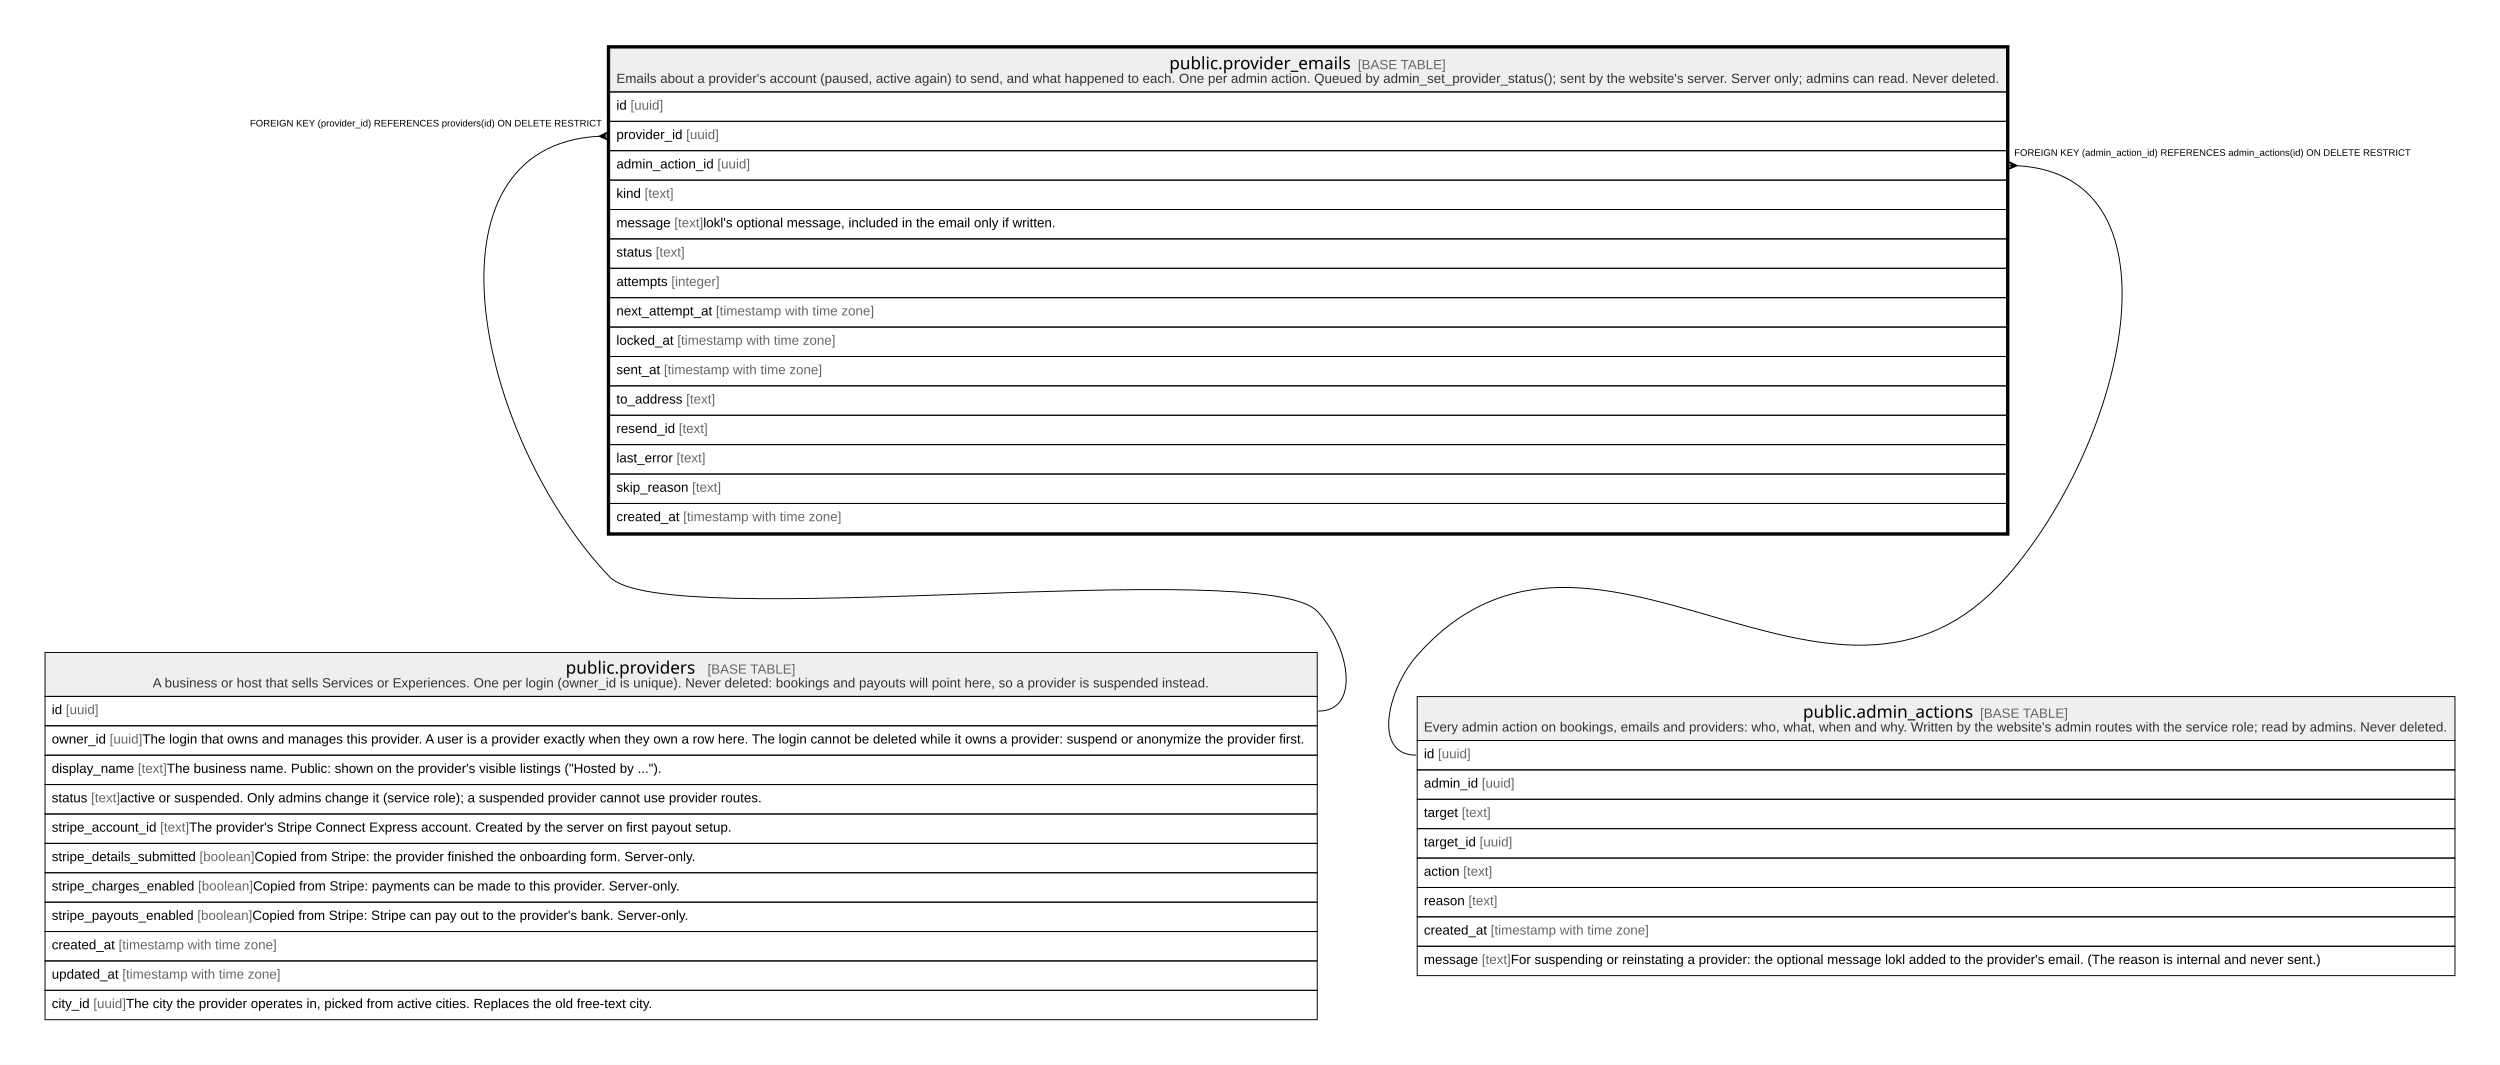
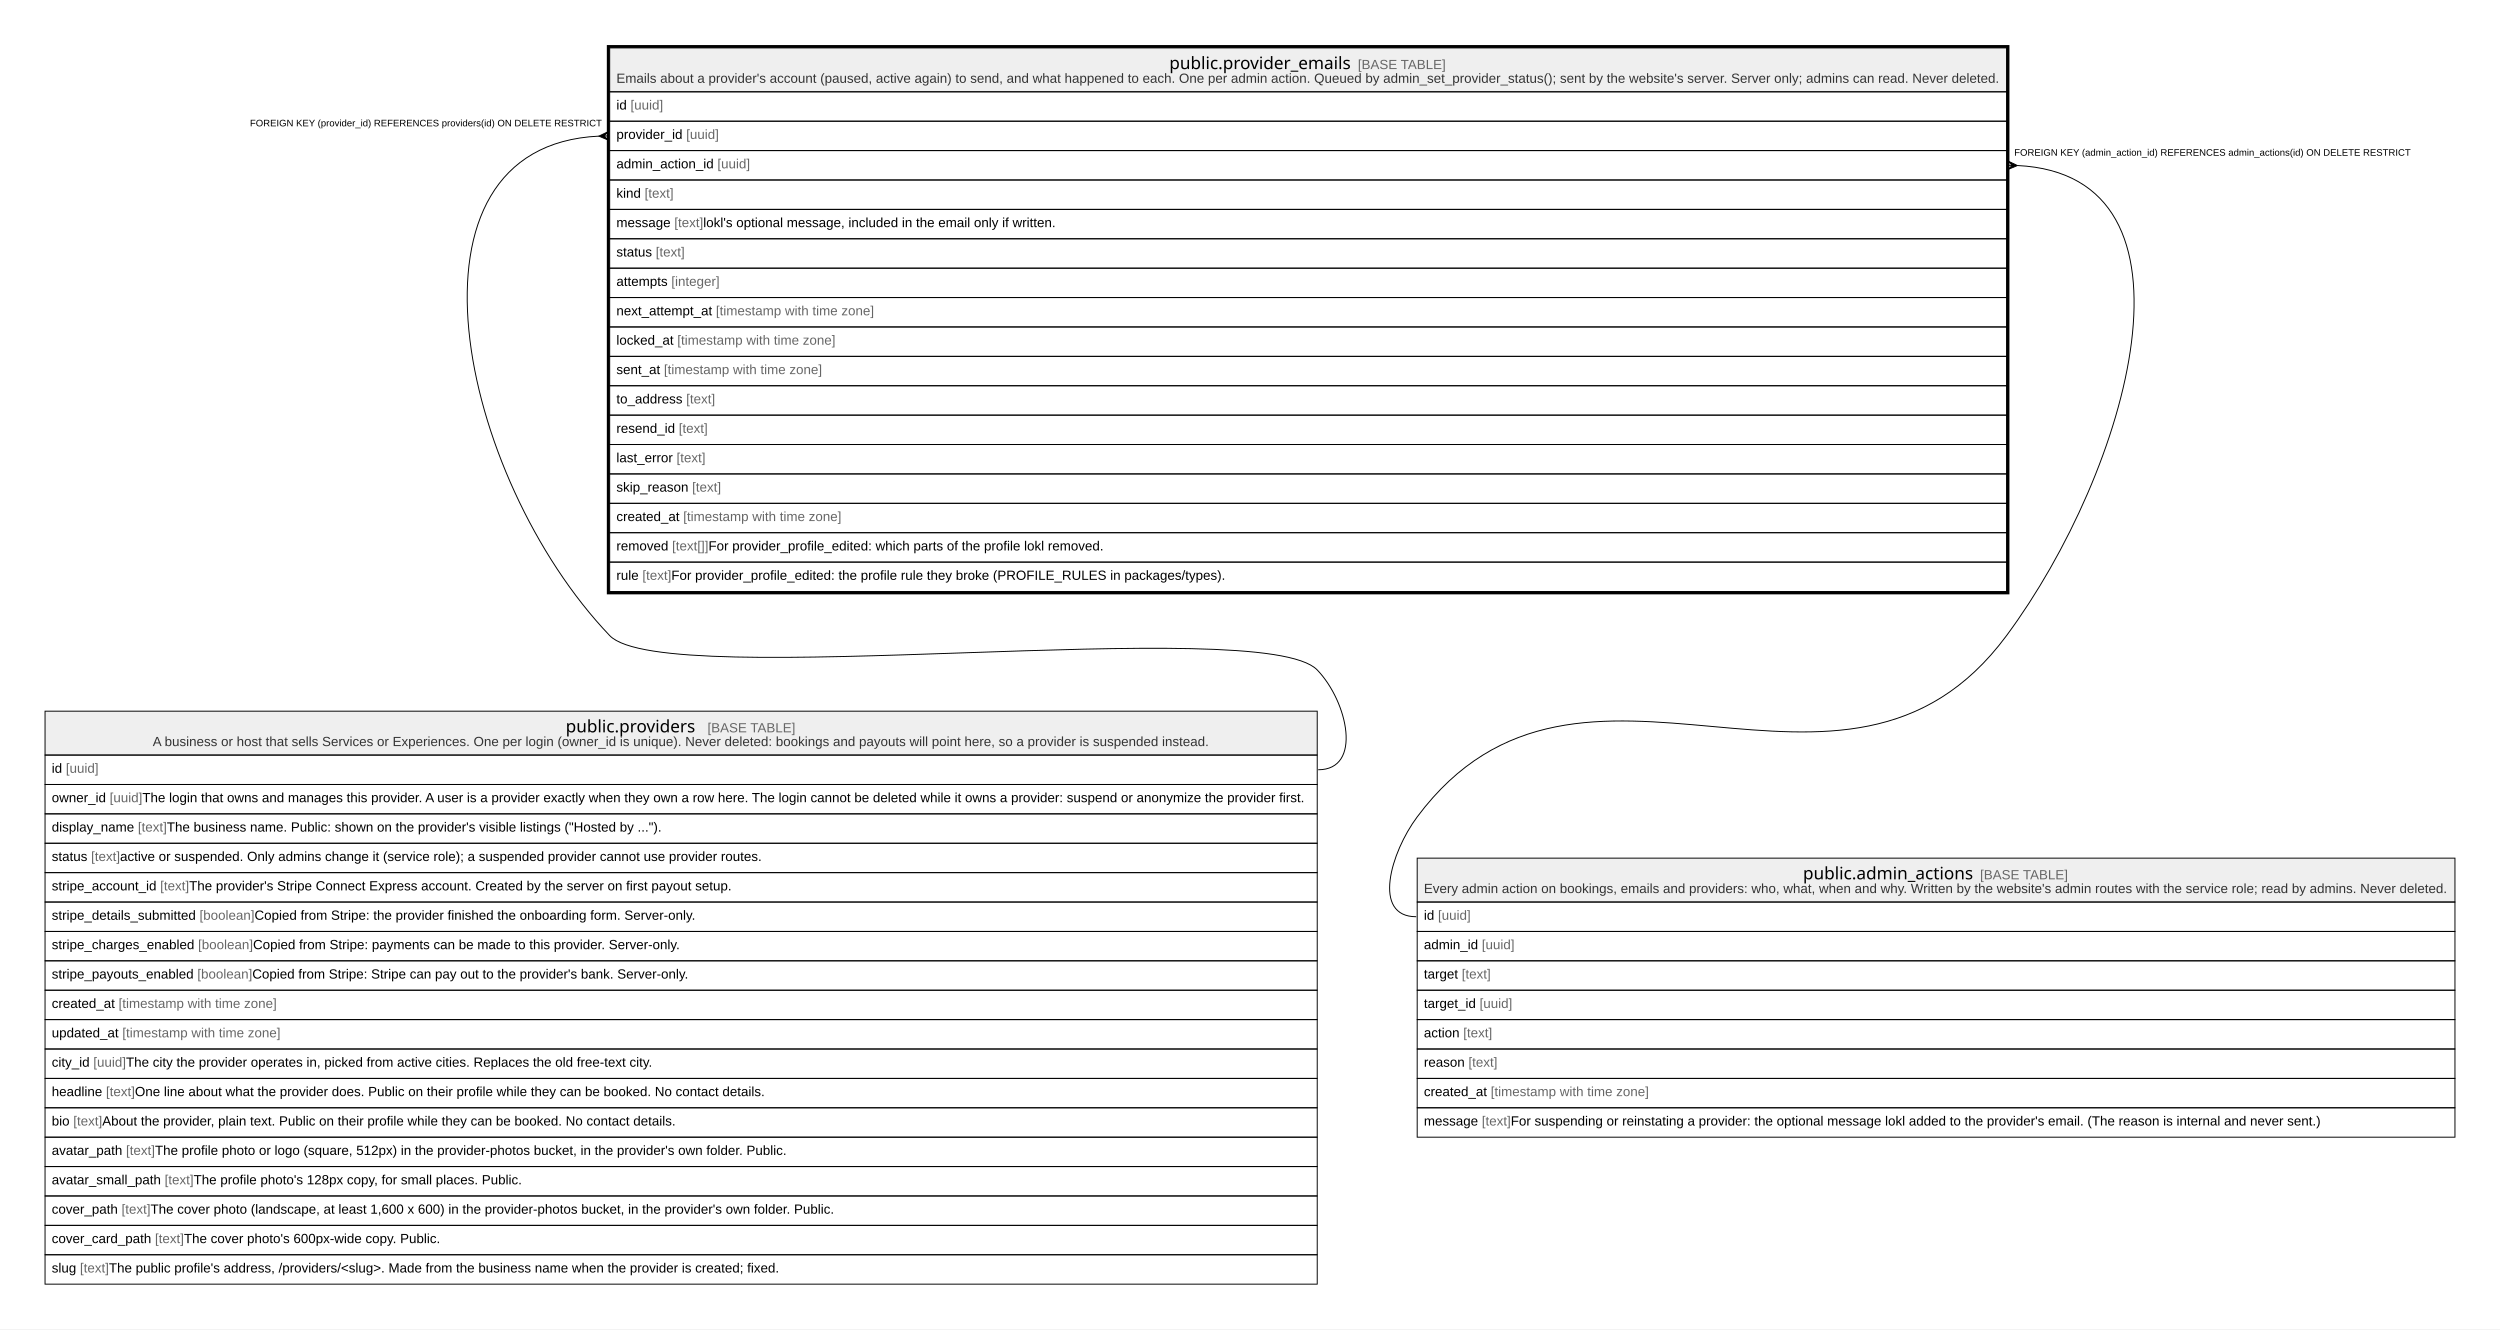
- <svg xmlns="http://www.w3.org/2000/svg" width="2620pt" height="1116pt" viewBox="0.00 0.00 2619.64 1115.60">
-   <g id="graph0" class="graph" transform="scale(1 1) rotate(0) translate(4 1111.6)">
-     <polygon fill="white" stroke="none" points="-4,4 -4,-1111.6 2615.64,-1111.6 2615.64,4 -4,4" />
+ <svg xmlns="http://www.w3.org/2000/svg" width="2620pt" height="1393pt" viewBox="0.00 0.00 2619.64 1392.80">
+   <g id="graph0" class="graph" transform="scale(1 1) rotate(0) translate(4 1388.8)">
+     <polygon fill="white" stroke="none" points="-4,4 -4,-1388.8 2615.64,-1388.8 2615.64,4 -4,4" />
    <g id="node1" class="node">
-       <polygon fill="#efefef" stroke="none" points="634.87,-1015.4 634.87,-1061.4 2098.59,-1061.4 2098.59,-1015.4 634.87,-1015.4" />
-       <polygon fill="none" stroke="black" points="634.87,-1015.4 634.87,-1061.4 2098.59,-1061.4 2098.59,-1015.4 634.87,-1015.4" />
-       <text text-anchor="start" x="1221.26" y="-1039.2" font-family="Arial Bold" font-size="18.00">public.provider_emails</text>
-       <text text-anchor="start" x="1387.71" y="-1039.2" font-family="Arial" font-size="14.00">    </text>
-       <text text-anchor="start" x="1418.83" y="-1039.2" font-family="Arial" font-size="14.00" fill="#666666">[BASE TABLE]</text>
-       <text text-anchor="start" x="641.87" y="-1024.8" font-family="Arial" font-size="14.00" fill="#333333">Emails about a provider's account (paused, active again) to send, and what happened to each. One per admin action. Queued by admin_set_provider_status(); sent by the website's server. Server only; admins can read. Never deleted.</text>
+       <polygon fill="#efefef" stroke="none" points="634.87,-1292.6 634.87,-1338.6 2098.59,-1338.6 2098.59,-1292.6 634.87,-1292.6" />
+       <polygon fill="none" stroke="black" points="634.87,-1292.6 634.87,-1338.6 2098.59,-1338.6 2098.59,-1292.6 634.87,-1292.6" />
+       <text text-anchor="start" x="1221.26" y="-1316.4" font-family="Arial Bold" font-size="18.00">public.provider_emails</text>
+       <text text-anchor="start" x="1387.71" y="-1316.4" font-family="Arial" font-size="14.00">    </text>
+       <text text-anchor="start" x="1418.83" y="-1316.4" font-family="Arial" font-size="14.00" fill="#666666">[BASE TABLE]</text>
+       <text text-anchor="start" x="641.87" y="-1302" font-family="Arial" font-size="14.00" fill="#333333">Emails about a provider's account (paused, active again) to send, and what happened to each. One per admin action. Queued by admin_set_provider_status(); sent by the website's server. Server only; admins can read. Never deleted.</text>
+       <polygon fill="none" stroke="black" points="634.87,-1261.8 634.87,-1292.6 2098.59,-1292.6 2098.59,-1261.8 634.87,-1261.8" />
+       <text text-anchor="start" x="641.87" y="-1274" font-family="Arial" font-size="14.00">id </text>
+       <text text-anchor="start" x="656.65" y="-1274" font-family="Arial" font-size="14.00" fill="#666666">[uuid]</text>
+       <polygon fill="none" stroke="black" points="634.87,-1231 634.87,-1261.8 2098.59,-1261.8 2098.59,-1231 634.87,-1231" />
+       <text text-anchor="start" x="641.87" y="-1243.2" font-family="Arial" font-size="14.00">provider_id </text>
+       <text text-anchor="start" x="715.02" y="-1243.2" font-family="Arial" font-size="14.00" fill="#666666">[uuid]</text>
+       <polygon fill="none" stroke="black" points="634.87,-1200.2 634.87,-1231 2098.59,-1231 2098.59,-1200.2 634.87,-1200.2" />
+       <text text-anchor="start" x="641.87" y="-1212.4" font-family="Arial" font-size="14.00">admin_action_id </text>
+       <text text-anchor="start" x="747.71" y="-1212.4" font-family="Arial" font-size="14.00" fill="#666666">[uuid]</text>
+       <polygon fill="none" stroke="black" points="634.87,-1169.4 634.87,-1200.2 2098.59,-1200.2 2098.59,-1169.4 634.87,-1169.4" />
+       <text text-anchor="start" x="641.87" y="-1181.6" font-family="Arial" font-size="14.00">kind </text>
+       <text text-anchor="start" x="671.44" y="-1181.6" font-family="Arial" font-size="14.00" fill="#666666">[text]</text>
+       <polygon fill="none" stroke="black" points="634.87,-1138.6 634.87,-1169.4 2098.59,-1169.4 2098.59,-1138.6 634.87,-1138.6" />
+       <text text-anchor="start" x="641.87" y="-1150.8" font-family="Arial" font-size="14.00">message </text>
+       <text text-anchor="start" x="702.56" y="-1150.8" font-family="Arial" font-size="14.00" fill="#666666">[text]</text>
+       <text text-anchor="start" x="732.91" y="-1150.8" font-family="Arial" font-size="14.00"> lokl's optional message, included in the email only if written.</text>
+       <polygon fill="none" stroke="black" points="634.87,-1107.8 634.87,-1138.6 2098.59,-1138.6 2098.59,-1107.8 634.87,-1107.8" />
+       <text text-anchor="start" x="641.87" y="-1120" font-family="Arial" font-size="14.00">status </text>
+       <text text-anchor="start" x="683.11" y="-1120" font-family="Arial" font-size="14.00" fill="#666666">[text]</text>
+       <polygon fill="none" stroke="black" points="634.87,-1077 634.87,-1107.8 2098.59,-1107.8 2098.59,-1077 634.87,-1077" />
+       <text text-anchor="start" x="641.87" y="-1089.2" font-family="Arial" font-size="14.00">attempts </text>
+       <text text-anchor="start" x="699.44" y="-1089.2" font-family="Arial" font-size="14.00" fill="#666666">[integer]</text>
+       <polygon fill="none" stroke="black" points="634.87,-1046.2 634.87,-1077 2098.59,-1077 2098.59,-1046.2 634.87,-1046.2" />
+       <text text-anchor="start" x="641.87" y="-1058.4" font-family="Arial" font-size="14.00">next_attempt_at </text>
+       <text text-anchor="start" x="746.15" y="-1058.4" font-family="Arial" font-size="14.00" fill="#666666">[timestamp with time zone]</text>
+       <polygon fill="none" stroke="black" points="634.87,-1015.4 634.87,-1046.2 2098.59,-1046.2 2098.59,-1015.4 634.87,-1015.4" />
+       <text text-anchor="start" x="641.87" y="-1027.6" font-family="Arial" font-size="14.00">locked_at </text>
+       <text text-anchor="start" x="705.69" y="-1027.6" font-family="Arial" font-size="14.00" fill="#666666">[timestamp with time zone]</text>
      <polygon fill="none" stroke="black" points="634.87,-984.6 634.87,-1015.4 2098.59,-1015.4 2098.59,-984.6 634.87,-984.6" />
-       <text text-anchor="start" x="641.87" y="-996.8" font-family="Arial" font-size="14.00">id </text>
-       <text text-anchor="start" x="656.65" y="-996.8" font-family="Arial" font-size="14.00" fill="#666666">[uuid]</text>
+       <text text-anchor="start" x="641.87" y="-996.8" font-family="Arial" font-size="14.00">sent_at </text>
+       <text text-anchor="start" x="691.68" y="-996.8" font-family="Arial" font-size="14.00" fill="#666666">[timestamp with time zone]</text>
      <polygon fill="none" stroke="black" points="634.87,-953.8 634.87,-984.6 2098.59,-984.6 2098.59,-953.8 634.87,-953.8" />
-       <text text-anchor="start" x="641.87" y="-966" font-family="Arial" font-size="14.00">provider_id </text>
-       <text text-anchor="start" x="715.02" y="-966" font-family="Arial" font-size="14.00" fill="#666666">[uuid]</text>
+       <text text-anchor="start" x="641.87" y="-966" font-family="Arial" font-size="14.00">to_address </text>
+       <text text-anchor="start" x="715.02" y="-966" font-family="Arial" font-size="14.00" fill="#666666">[text]</text>
      <polygon fill="none" stroke="black" points="634.87,-923 634.87,-953.8 2098.59,-953.8 2098.59,-923 634.87,-923" />
-       <text text-anchor="start" x="641.87" y="-935.2" font-family="Arial" font-size="14.00">admin_action_id </text>
-       <text text-anchor="start" x="747.71" y="-935.2" font-family="Arial" font-size="14.00" fill="#666666">[uuid]</text>
+       <text text-anchor="start" x="641.87" y="-935.2" font-family="Arial" font-size="14.00">resend_id </text>
+       <text text-anchor="start" x="707.24" y="-935.2" font-family="Arial" font-size="14.00" fill="#666666">[text]</text>
      <polygon fill="none" stroke="black" points="634.87,-892.2 634.87,-923 2098.59,-923 2098.59,-892.2 634.87,-892.2" />
-       <text text-anchor="start" x="641.87" y="-904.4" font-family="Arial" font-size="14.00">kind </text>
-       <text text-anchor="start" x="671.44" y="-904.4" font-family="Arial" font-size="14.00" fill="#666666">[text]</text>
+       <text text-anchor="start" x="641.87" y="-904.4" font-family="Arial" font-size="14.00">last_error </text>
+       <text text-anchor="start" x="704.89" y="-904.4" font-family="Arial" font-size="14.00" fill="#666666">[text]</text>
      <polygon fill="none" stroke="black" points="634.87,-861.4 634.87,-892.2 2098.59,-892.2 2098.59,-861.4 634.87,-861.4" />
-       <text text-anchor="start" x="641.87" y="-873.6" font-family="Arial" font-size="14.00">message </text>
-       <text text-anchor="start" x="702.56" y="-873.6" font-family="Arial" font-size="14.00" fill="#666666">[text]</text>
-       <text text-anchor="start" x="732.91" y="-873.6" font-family="Arial" font-size="14.00"> lokl's optional message, included in the email only if written.</text>
+       <text text-anchor="start" x="641.87" y="-873.6" font-family="Arial" font-size="14.00">skip_reason </text>
+       <text text-anchor="start" x="721.24" y="-873.6" font-family="Arial" font-size="14.00" fill="#666666">[text]</text>
      <polygon fill="none" stroke="black" points="634.87,-830.6 634.87,-861.4 2098.59,-861.4 2098.59,-830.6 634.87,-830.6" />
-       <text text-anchor="start" x="641.87" y="-842.8" font-family="Arial" font-size="14.00">status </text>
-       <text text-anchor="start" x="683.11" y="-842.8" font-family="Arial" font-size="14.00" fill="#666666">[text]</text>
+       <text text-anchor="start" x="641.87" y="-842.8" font-family="Arial" font-size="14.00">created_at </text>
+       <text text-anchor="start" x="711.91" y="-842.8" font-family="Arial" font-size="14.00" fill="#666666">[timestamp with time zone]</text>
      <polygon fill="none" stroke="black" points="634.87,-799.8 634.87,-830.6 2098.59,-830.6 2098.59,-799.8 634.87,-799.8" />
-       <text text-anchor="start" x="641.87" y="-812" font-family="Arial" font-size="14.00">attempts </text>
-       <text text-anchor="start" x="699.44" y="-812" font-family="Arial" font-size="14.00" fill="#666666">[integer]</text>
+       <text text-anchor="start" x="641.87" y="-812" font-family="Arial" font-size="14.00">removed </text>
+       <text text-anchor="start" x="700.22" y="-812" font-family="Arial" font-size="14.00" fill="#666666">[text[]]</text>
+       <text text-anchor="start" x="738.35" y="-812" font-family="Arial" font-size="14.00"> For provider_profile_edited: which parts of the profile lokl removed.</text>
      <polygon fill="none" stroke="black" points="634.87,-769 634.87,-799.8 2098.59,-799.8 2098.59,-769 634.87,-769" />
-       <text text-anchor="start" x="641.87" y="-781.2" font-family="Arial" font-size="14.00">next_attempt_at </text>
-       <text text-anchor="start" x="746.15" y="-781.2" font-family="Arial" font-size="14.00" fill="#666666">[timestamp with time zone]</text>
-       <polygon fill="none" stroke="black" points="634.87,-738.2 634.87,-769 2098.59,-769 2098.59,-738.2 634.87,-738.2" />
-       <text text-anchor="start" x="641.87" y="-750.4" font-family="Arial" font-size="14.00">locked_at </text>
-       <text text-anchor="start" x="705.69" y="-750.4" font-family="Arial" font-size="14.00" fill="#666666">[timestamp with time zone]</text>
-       <polygon fill="none" stroke="black" points="634.87,-707.4 634.87,-738.2 2098.59,-738.2 2098.59,-707.4 634.87,-707.4" />
-       <text text-anchor="start" x="641.87" y="-719.6" font-family="Arial" font-size="14.00">sent_at </text>
-       <text text-anchor="start" x="691.68" y="-719.6" font-family="Arial" font-size="14.00" fill="#666666">[timestamp with time zone]</text>
-       <polygon fill="none" stroke="black" points="634.87,-676.6 634.87,-707.4 2098.59,-707.4 2098.59,-676.6 634.87,-676.6" />
-       <text text-anchor="start" x="641.87" y="-688.8" font-family="Arial" font-size="14.00">to_address </text>
-       <text text-anchor="start" x="715.02" y="-688.8" font-family="Arial" font-size="14.00" fill="#666666">[text]</text>
-       <polygon fill="none" stroke="black" points="634.87,-645.8 634.87,-676.6 2098.59,-676.6 2098.59,-645.8 634.87,-645.8" />
-       <text text-anchor="start" x="641.87" y="-658" font-family="Arial" font-size="14.00">resend_id </text>
-       <text text-anchor="start" x="707.24" y="-658" font-family="Arial" font-size="14.00" fill="#666666">[text]</text>
-       <polygon fill="none" stroke="black" points="634.87,-615 634.87,-645.8 2098.59,-645.8 2098.59,-615 634.87,-615" />
-       <text text-anchor="start" x="641.87" y="-627.2" font-family="Arial" font-size="14.00">last_error </text>
-       <text text-anchor="start" x="704.89" y="-627.2" font-family="Arial" font-size="14.00" fill="#666666">[text]</text>
-       <polygon fill="none" stroke="black" points="634.87,-584.2 634.87,-615 2098.59,-615 2098.59,-584.2 634.87,-584.2" />
-       <text text-anchor="start" x="641.87" y="-596.4" font-family="Arial" font-size="14.00">skip_reason </text>
-       <text text-anchor="start" x="721.24" y="-596.4" font-family="Arial" font-size="14.00" fill="#666666">[text]</text>
-       <polygon fill="none" stroke="black" points="634.87,-553.4 634.87,-584.2 2098.59,-584.2 2098.59,-553.4 634.87,-553.4" />
-       <text text-anchor="start" x="641.87" y="-565.6" font-family="Arial" font-size="14.00">created_at </text>
-       <text text-anchor="start" x="711.91" y="-565.6" font-family="Arial" font-size="14.00" fill="#666666">[timestamp with time zone]</text>
-       <polygon fill="none" stroke="black" stroke-width="3" points="633.37,-551.9 633.37,-1062.9 2100.09,-1062.9 2100.09,-551.9 633.37,-551.9" />
+       <text text-anchor="start" x="641.87" y="-781.2" font-family="Arial" font-size="14.00">rule </text>
+       <text text-anchor="start" x="669.1" y="-781.2" font-family="Arial" font-size="14.00" fill="#666666">[text]</text>
+       <text text-anchor="start" x="699.44" y="-781.2" font-family="Arial" font-size="14.00"> For provider_profile_edited: the profile rule they broke (PROFILE_RULES in packages/types).</text>
+       <polygon fill="none" stroke="black" stroke-width="3" points="633.37,-767.5 633.37,-1340.1 2100.09,-1340.1 2100.09,-767.5 633.37,-767.5" />
    </g>
    <g id="node2" class="node">
-       <polygon fill="#efefef" stroke="none" points="43.2,-382 43.2,-428 1376.26,-428 1376.26,-382 43.2,-382" />
-       <polygon fill="none" stroke="black" points="43.2,-382 43.2,-428 1376.26,-428 1376.26,-382 43.2,-382" />
-       <text text-anchor="start" x="588.75" y="-405.8" font-family="Arial Bold" font-size="18.00">public.providers</text>
-       <text text-anchor="start" x="706.22" y="-405.8" font-family="Arial" font-size="14.00">    </text>
-       <text text-anchor="start" x="737.34" y="-405.8" font-family="Arial" font-size="14.00" fill="#666666">[BASE TABLE]</text>
-       <text text-anchor="start" x="156.03" y="-391.4" font-family="Arial" font-size="14.00" fill="#333333">A business or host that sells Services or Experiences. One per login (owner_id is unique). Never deleted: bookings and payouts will point here, so a provider is suspended instead.</text>
+       <polygon fill="#efefef" stroke="none" points="43.2,-597.6 43.2,-643.6 1376.26,-643.6 1376.26,-597.6 43.2,-597.6" />
+       <polygon fill="none" stroke="black" points="43.2,-597.6 43.2,-643.6 1376.26,-643.6 1376.26,-597.6 43.2,-597.6" />
+       <text text-anchor="start" x="588.75" y="-621.4" font-family="Arial Bold" font-size="18.00">public.providers</text>
+       <text text-anchor="start" x="706.22" y="-621.4" font-family="Arial" font-size="14.00">    </text>
+       <text text-anchor="start" x="737.34" y="-621.4" font-family="Arial" font-size="14.00" fill="#666666">[BASE TABLE]</text>
+       <text text-anchor="start" x="156.03" y="-607" font-family="Arial" font-size="14.00" fill="#333333">A business or host that sells Services or Experiences. One per login (owner_id is unique). Never deleted: bookings and payouts will point here, so a provider is suspended instead.</text>
+       <polygon fill="none" stroke="black" points="43.2,-566.8 43.2,-597.6 1376.26,-597.6 1376.26,-566.8 43.2,-566.8" />
+       <text text-anchor="start" x="50.2" y="-579" font-family="Arial" font-size="14.00">id </text>
+       <text text-anchor="start" x="64.99" y="-579" font-family="Arial" font-size="14.00" fill="#666666">[uuid]</text>
+       <polygon fill="none" stroke="black" points="43.2,-536 43.2,-566.8 1376.26,-566.8 1376.26,-536 43.2,-536" />
+       <text text-anchor="start" x="50.2" y="-548.2" font-family="Arial" font-size="14.00">owner_id </text>
+       <text text-anchor="start" x="110.9" y="-548.2" font-family="Arial" font-size="14.00" fill="#666666">[uuid]</text>
+       <text text-anchor="start" x="145.15" y="-548.2" font-family="Arial" font-size="14.00"> The login that owns and manages this provider. A user is a provider exactly when they own a row here. The login cannot be deleted while it owns a provider: suspend or anonymize the provider first.</text>
+       <polygon fill="none" stroke="black" points="43.2,-505.2 43.2,-536 1376.26,-536 1376.26,-505.2 43.2,-505.2" />
+       <text text-anchor="start" x="50.2" y="-517.4" font-family="Arial" font-size="14.00">display_name </text>
+       <text text-anchor="start" x="140.48" y="-517.4" font-family="Arial" font-size="14.00" fill="#666666">[text]</text>
+       <text text-anchor="start" x="170.82" y="-517.4" font-family="Arial" font-size="14.00"> The business name. Public: shown on the provider's visible listings ("Hosted by ...").</text>
+       <polygon fill="none" stroke="black" points="43.2,-474.4 43.2,-505.2 1376.26,-505.2 1376.26,-474.4 43.2,-474.4" />
+       <text text-anchor="start" x="50.2" y="-486.6" font-family="Arial" font-size="14.00">status </text>
+       <text text-anchor="start" x="91.44" y="-486.6" font-family="Arial" font-size="14.00" fill="#666666">[text]</text>
+       <text text-anchor="start" x="121.79" y="-486.6" font-family="Arial" font-size="14.00"> active or suspended. Only admins change it (service role); a suspended provider cannot use provider routes.</text>
+       <polygon fill="none" stroke="black" points="43.2,-443.6 43.2,-474.4 1376.26,-474.4 1376.26,-443.6 43.2,-443.6" />
+       <text text-anchor="start" x="50.2" y="-455.8" font-family="Arial" font-size="14.00">stripe_account_id </text>
+       <text text-anchor="start" x="163.83" y="-455.8" font-family="Arial" font-size="14.00" fill="#666666">[text]</text>
+       <text text-anchor="start" x="194.17" y="-455.8" font-family="Arial" font-size="14.00"> The provider's Stripe Connect Express account. Created by the server on first payout setup.</text>
+       <polygon fill="none" stroke="black" points="43.2,-412.8 43.2,-443.6 1376.26,-443.6 1376.26,-412.8 43.2,-412.8" />
+       <text text-anchor="start" x="50.2" y="-425" font-family="Arial" font-size="14.00">stripe_details_submitted </text>
+       <text text-anchor="start" x="205.06" y="-425" font-family="Arial" font-size="14.00" fill="#666666">[boolean]</text>
+       <text text-anchor="start" x="262.67" y="-425" font-family="Arial" font-size="14.00"> Copied from Stripe: the provider finished the onboarding form. Server-only.</text>
+       <polygon fill="none" stroke="black" points="43.2,-382 43.2,-412.8 1376.26,-412.8 1376.26,-382 43.2,-382" />
+       <text text-anchor="start" x="50.2" y="-394.2" font-family="Arial" font-size="14.00">stripe_charges_enabled </text>
+       <text text-anchor="start" x="203.53" y="-394.2" font-family="Arial" font-size="14.00" fill="#666666">[boolean]</text>
+       <text text-anchor="start" x="261.14" y="-394.2" font-family="Arial" font-size="14.00"> Copied from Stripe: payments can be made to this provider. Server-only.</text>
      <polygon fill="none" stroke="black" points="43.2,-351.2 43.2,-382 1376.26,-382 1376.26,-351.2 43.2,-351.2" />
-       <text text-anchor="start" x="50.2" y="-363.4" font-family="Arial" font-size="14.00">id </text>
-       <text text-anchor="start" x="64.99" y="-363.4" font-family="Arial" font-size="14.00" fill="#666666">[uuid]</text>
+       <text text-anchor="start" x="50.2" y="-363.4" font-family="Arial" font-size="14.00">stripe_payouts_enabled </text>
+       <text text-anchor="start" x="202.76" y="-363.4" font-family="Arial" font-size="14.00" fill="#666666">[boolean]</text>
+       <text text-anchor="start" x="260.36" y="-363.4" font-family="Arial" font-size="14.00"> Copied from Stripe: Stripe can pay out to the provider's bank. Server-only.</text>
      <polygon fill="none" stroke="black" points="43.2,-320.4 43.2,-351.2 1376.26,-351.2 1376.26,-320.4 43.2,-320.4" />
-       <text text-anchor="start" x="50.2" y="-332.6" font-family="Arial" font-size="14.00">owner_id </text>
-       <text text-anchor="start" x="110.9" y="-332.6" font-family="Arial" font-size="14.00" fill="#666666">[uuid]</text>
-       <text text-anchor="start" x="145.15" y="-332.6" font-family="Arial" font-size="14.00"> The login that owns and manages this provider. A user is a provider exactly when they own a row here. The login cannot be deleted while it owns a provider: suspend or anonymize the provider first.</text>
+       <text text-anchor="start" x="50.2" y="-332.6" font-family="Arial" font-size="14.00">created_at </text>
+       <text text-anchor="start" x="120.25" y="-332.6" font-family="Arial" font-size="14.00" fill="#666666">[timestamp with time zone]</text>
      <polygon fill="none" stroke="black" points="43.2,-289.6 43.2,-320.4 1376.26,-320.4 1376.26,-289.6 43.2,-289.6" />
-       <text text-anchor="start" x="50.2" y="-301.8" font-family="Arial" font-size="14.00">display_name </text>
-       <text text-anchor="start" x="140.48" y="-301.8" font-family="Arial" font-size="14.00" fill="#666666">[text]</text>
-       <text text-anchor="start" x="170.82" y="-301.8" font-family="Arial" font-size="14.00"> The business name. Public: shown on the provider's visible listings ("Hosted by ...").</text>
+       <text text-anchor="start" x="50.2" y="-301.8" font-family="Arial" font-size="14.00">updated_at </text>
+       <text text-anchor="start" x="124.16" y="-301.8" font-family="Arial" font-size="14.00" fill="#666666">[timestamp with time zone]</text>
      <polygon fill="none" stroke="black" points="43.2,-258.8 43.2,-289.6 1376.26,-289.6 1376.26,-258.8 43.2,-258.8" />
-       <text text-anchor="start" x="50.2" y="-271" font-family="Arial" font-size="14.00">status </text>
-       <text text-anchor="start" x="91.44" y="-271" font-family="Arial" font-size="14.00" fill="#666666">[text]</text>
-       <text text-anchor="start" x="121.79" y="-271" font-family="Arial" font-size="14.00"> active or suspended. Only admins change it (service role); a suspended provider cannot use provider routes.</text>
+       <text text-anchor="start" x="50.2" y="-271" font-family="Arial" font-size="14.00">city_id </text>
+       <text text-anchor="start" x="93.77" y="-271" font-family="Arial" font-size="14.00" fill="#666666">[uuid]</text>
+       <text text-anchor="start" x="128.02" y="-271" font-family="Arial" font-size="14.00"> The city the provider operates in, picked from active cities. Replaces the old free-text city.</text>
      <polygon fill="none" stroke="black" points="43.2,-228 43.2,-258.8 1376.26,-258.8 1376.26,-228 43.2,-228" />
-       <text text-anchor="start" x="50.2" y="-240.2" font-family="Arial" font-size="14.00">stripe_account_id </text>
-       <text text-anchor="start" x="163.83" y="-240.2" font-family="Arial" font-size="14.00" fill="#666666">[text]</text>
-       <text text-anchor="start" x="194.17" y="-240.2" font-family="Arial" font-size="14.00"> The provider's Stripe Connect Express account. Created by the server on first payout setup.</text>
+       <text text-anchor="start" x="50.2" y="-240.2" font-family="Arial" font-size="14.00">headline </text>
+       <text text-anchor="start" x="107.03" y="-240.2" font-family="Arial" font-size="14.00" fill="#666666">[text]</text>
+       <text text-anchor="start" x="137.37" y="-240.2" font-family="Arial" font-size="14.00"> One line about what the provider does. Public on their profile while they can be booked. No contact details.</text>
      <polygon fill="none" stroke="black" points="43.2,-197.2 43.2,-228 1376.26,-228 1376.26,-197.2 43.2,-197.2" />
-       <text text-anchor="start" x="50.2" y="-209.4" font-family="Arial" font-size="14.00">stripe_details_submitted </text>
-       <text text-anchor="start" x="205.06" y="-209.4" font-family="Arial" font-size="14.00" fill="#666666">[boolean]</text>
-       <text text-anchor="start" x="262.67" y="-209.4" font-family="Arial" font-size="14.00"> Copied from Stripe: the provider finished the onboarding form. Server-only.</text>
+       <text text-anchor="start" x="50.2" y="-209.4" font-family="Arial" font-size="14.00">bio </text>
+       <text text-anchor="start" x="72.77" y="-209.4" font-family="Arial" font-size="14.00" fill="#666666">[text]</text>
+       <text text-anchor="start" x="103.12" y="-209.4" font-family="Arial" font-size="14.00"> About the provider, plain text. Public on their profile while they can be booked. No contact details.</text>
      <polygon fill="none" stroke="black" points="43.2,-166.4 43.2,-197.2 1376.26,-197.2 1376.26,-166.4 43.2,-166.4" />
-       <text text-anchor="start" x="50.2" y="-178.6" font-family="Arial" font-size="14.00">stripe_charges_enabled </text>
-       <text text-anchor="start" x="203.53" y="-178.6" font-family="Arial" font-size="14.00" fill="#666666">[boolean]</text>
-       <text text-anchor="start" x="261.14" y="-178.6" font-family="Arial" font-size="14.00"> Copied from Stripe: payments can be made to this provider. Server-only.</text>
+       <text text-anchor="start" x="50.2" y="-178.6" font-family="Arial" font-size="14.00">avatar_path </text>
+       <text text-anchor="start" x="128.03" y="-178.6" font-family="Arial" font-size="14.00" fill="#666666">[text]</text>
+       <text text-anchor="start" x="158.38" y="-178.6" font-family="Arial" font-size="14.00"> The profile photo or logo (square, 512px) in the provider-photos bucket, in the provider's own folder. Public.</text>
      <polygon fill="none" stroke="black" points="43.2,-135.6 43.2,-166.4 1376.26,-166.4 1376.26,-135.6 43.2,-135.6" />
-       <text text-anchor="start" x="50.2" y="-147.8" font-family="Arial" font-size="14.00">stripe_payouts_enabled </text>
-       <text text-anchor="start" x="202.76" y="-147.8" font-family="Arial" font-size="14.00" fill="#666666">[boolean]</text>
-       <text text-anchor="start" x="260.36" y="-147.8" font-family="Arial" font-size="14.00"> Copied from Stripe: Stripe can pay out to the provider's bank. Server-only.</text>
+       <text text-anchor="start" x="50.2" y="-147.8" font-family="Arial" font-size="14.00">avatar_small_path </text>
+       <text text-anchor="start" x="168.49" y="-147.8" font-family="Arial" font-size="14.00" fill="#666666">[text]</text>
+       <text text-anchor="start" x="198.83" y="-147.8" font-family="Arial" font-size="14.00"> The profile photo's 128px copy, for small places. Public.</text>
      <polygon fill="none" stroke="black" points="43.2,-104.8 43.2,-135.6 1376.26,-135.6 1376.26,-104.8 43.2,-104.8" />
-       <text text-anchor="start" x="50.2" y="-117" font-family="Arial" font-size="14.00">created_at </text>
-       <text text-anchor="start" x="120.25" y="-117" font-family="Arial" font-size="14.00" fill="#666666">[timestamp with time zone]</text>
+       <text text-anchor="start" x="50.2" y="-117" font-family="Arial" font-size="14.00">cover_path </text>
+       <text text-anchor="start" x="123.36" y="-117" font-family="Arial" font-size="14.00" fill="#666666">[text]</text>
+       <text text-anchor="start" x="153.7" y="-117" font-family="Arial" font-size="14.00"> The cover photo (landscape, at least 1,600 x 600) in the provider-photos bucket, in the provider's own folder. Public.</text>
      <polygon fill="none" stroke="black" points="43.2,-74 43.2,-104.8 1376.26,-104.8 1376.26,-74 43.2,-74" />
-       <text text-anchor="start" x="50.2" y="-86.2" font-family="Arial" font-size="14.00">updated_at </text>
-       <text text-anchor="start" x="124.16" y="-86.2" font-family="Arial" font-size="14.00" fill="#666666">[timestamp with time zone]</text>
+       <text text-anchor="start" x="50.2" y="-86.2" font-family="Arial" font-size="14.00">cover_card_path </text>
+       <text text-anchor="start" x="158.38" y="-86.2" font-family="Arial" font-size="14.00" fill="#666666">[text]</text>
+       <text text-anchor="start" x="188.72" y="-86.2" font-family="Arial" font-size="14.00"> The cover photo's 600px-wide copy. Public.</text>
      <polygon fill="none" stroke="black" points="43.2,-43.2 43.2,-74 1376.26,-74 1376.26,-43.2 43.2,-43.2" />
-       <text text-anchor="start" x="50.2" y="-55.4" font-family="Arial" font-size="14.00">city_id </text>
-       <text text-anchor="start" x="93.77" y="-55.4" font-family="Arial" font-size="14.00" fill="#666666">[uuid]</text>
-       <text text-anchor="start" x="128.02" y="-55.4" font-family="Arial" font-size="14.00"> The city the provider operates in, picked from active cities. Replaces the old free-text city.</text>
+       <text text-anchor="start" x="50.2" y="-55.4" font-family="Arial" font-size="14.00">slug </text>
+       <text text-anchor="start" x="79.77" y="-55.4" font-family="Arial" font-size="14.00" fill="#666666">[text]</text>
+       <text text-anchor="start" x="110.12" y="-55.4" font-family="Arial" font-size="14.00"> The public profile's address, /providers/&lt;slug&gt;. Made from the business name when the provider is created; fixed.</text>
    </g>
    <g id="edge1" class="edge">
-       <path fill="none" stroke="black" d="M623.57,-968.93C430.76,-958.53 495.5,-653.18 634.87,-507.2 691.82,-447.55 1319.08,-530.64 1376.26,-471.2 1408.48,-437.69 1423.75,-366.6 1377.26,-366.6" />
-       <polygon fill="black" stroke="black" points="623.53,-968.93 633.41,-973.69 628.87,-969.07 633.2,-969.18 633.2,-969.18 633.2,-969.18 628.87,-969.07 633.65,-964.69 623.53,-968.93" />
-       <text text-anchor="start" x="257.9" y="-979.2" font-family="Arial" font-size="10.00">FOREIGN KEY (provider_id) REFERENCES providers(id) ON DELETE RESTRICT</text>
+       <path fill="none" stroke="black" d="M623.51,-1246.16C403.39,-1235.69 476.62,-888.59 634.87,-722.8 691.81,-663.14 1319.08,-746.24 1376.26,-686.8 1408.48,-653.29 1423.75,-582.2 1377.26,-582.2" />
+       <polygon fill="black" stroke="black" points="623.53,-1246.16 633.43,-1250.89 628.87,-1246.28 633.2,-1246.38 633.2,-1246.38 633.2,-1246.38 628.87,-1246.28 633.64,-1241.89 623.53,-1246.16" />
+       <text text-anchor="start" x="257.9" y="-1256.4" font-family="Arial" font-size="10.00">FOREIGN KEY (provider_id) REFERENCES providers(id) ON DELETE RESTRICT</text>
    </g>
    <g id="node3" class="node">
-       <polygon fill="#efefef" stroke="none" points="1481.01,-335.8 1481.01,-381.8 2568.44,-381.8 2568.44,-335.8 1481.01,-335.8" />
-       <polygon fill="none" stroke="black" points="1481.01,-335.8 1481.01,-381.8 2568.44,-381.8 2568.44,-335.8 1481.01,-335.8" />
-       <text text-anchor="start" x="1885.25" y="-359.6" font-family="Arial Bold" font-size="18.00">public.admin_actions</text>
-       <text text-anchor="start" x="2039.72" y="-359.6" font-family="Arial" font-size="14.00">    </text>
-       <text text-anchor="start" x="2070.83" y="-359.6" font-family="Arial" font-size="14.00" fill="#666666">[BASE TABLE]</text>
-       <text text-anchor="start" x="1488.01" y="-345.2" font-family="Arial" font-size="14.00" fill="#333333">Every admin action on bookings, emails and providers: who, what, when and why. Written by the website's admin routes with the service role; read by admins. Never deleted.</text>
-       <polygon fill="none" stroke="black" points="1481.01,-305 1481.01,-335.8 2568.44,-335.8 2568.44,-305 1481.01,-305" />
-       <text text-anchor="start" x="1488.01" y="-317.2" font-family="Arial" font-size="14.00">id </text>
-       <text text-anchor="start" x="1502.8" y="-317.2" font-family="Arial" font-size="14.00" fill="#666666">[uuid]</text>
-       <polygon fill="none" stroke="black" points="1481.01,-274.2 1481.01,-305 2568.44,-305 2568.44,-274.2 1481.01,-274.2" />
-       <text text-anchor="start" x="1488.01" y="-286.4" font-family="Arial" font-size="14.00">admin_id </text>
-       <text text-anchor="start" x="1548.72" y="-286.4" font-family="Arial" font-size="14.00" fill="#666666">[uuid]</text>
-       <polygon fill="none" stroke="black" points="1481.01,-243.4 1481.01,-274.2 2568.44,-274.2 2568.44,-243.4 1481.01,-243.4" />
-       <text text-anchor="start" x="1488.01" y="-255.6" font-family="Arial" font-size="14.00">target </text>
-       <text text-anchor="start" x="1527.7" y="-255.6" font-family="Arial" font-size="14.00" fill="#666666">[text]</text>
-       <polygon fill="none" stroke="black" points="1481.01,-212.6 1481.01,-243.4 2568.44,-243.4 2568.44,-212.6 1481.01,-212.6" />
-       <text text-anchor="start" x="1488.01" y="-224.8" font-family="Arial" font-size="14.00">target_id </text>
-       <text text-anchor="start" x="1546.39" y="-224.8" font-family="Arial" font-size="14.00" fill="#666666">[uuid]</text>
-       <polygon fill="none" stroke="black" points="1481.01,-181.8 1481.01,-212.6 2568.44,-212.6 2568.44,-181.8 1481.01,-181.8" />
-       <text text-anchor="start" x="1488.01" y="-194" font-family="Arial" font-size="14.00">action </text>
-       <text text-anchor="start" x="1529.26" y="-194" font-family="Arial" font-size="14.00" fill="#666666">[text]</text>
-       <polygon fill="none" stroke="black" points="1481.01,-151 1481.01,-181.8 2568.44,-181.8 2568.44,-151 1481.01,-151" />
-       <text text-anchor="start" x="1488.01" y="-163.2" font-family="Arial" font-size="14.00">reason </text>
-       <text text-anchor="start" x="1534.71" y="-163.2" font-family="Arial" font-size="14.00" fill="#666666">[text]</text>
-       <polygon fill="none" stroke="black" points="1481.01,-120.2 1481.01,-151 2568.44,-151 2568.44,-120.2 1481.01,-120.2" />
-       <text text-anchor="start" x="1488.01" y="-132.4" font-family="Arial" font-size="14.00">created_at </text>
-       <text text-anchor="start" x="1558.06" y="-132.4" font-family="Arial" font-size="14.00" fill="#666666">[timestamp with time zone]</text>
-       <polygon fill="none" stroke="black" points="1481.01,-89.4 1481.01,-120.2 2568.44,-120.2 2568.44,-89.4 1481.01,-89.4" />
-       <text text-anchor="start" x="1488.01" y="-101.6" font-family="Arial" font-size="14.00">message </text>
-       <text text-anchor="start" x="1548.71" y="-101.6" font-family="Arial" font-size="14.00" fill="#666666">[text]</text>
-       <text text-anchor="start" x="1579.06" y="-101.6" font-family="Arial" font-size="14.00"> For suspending or reinstating a provider: the optional message lokl added to the provider's email. (The reason is internal and never sent.)</text>
+       <polygon fill="#efefef" stroke="none" points="1481.01,-443.6 1481.01,-489.6 2568.44,-489.6 2568.44,-443.6 1481.01,-443.6" />
+       <polygon fill="none" stroke="black" points="1481.01,-443.6 1481.01,-489.6 2568.44,-489.6 2568.44,-443.6 1481.01,-443.6" />
+       <text text-anchor="start" x="1885.25" y="-467.4" font-family="Arial Bold" font-size="18.00">public.admin_actions</text>
+       <text text-anchor="start" x="2039.72" y="-467.4" font-family="Arial" font-size="14.00">    </text>
+       <text text-anchor="start" x="2070.83" y="-467.4" font-family="Arial" font-size="14.00" fill="#666666">[BASE TABLE]</text>
+       <text text-anchor="start" x="1488.01" y="-453" font-family="Arial" font-size="14.00" fill="#333333">Every admin action on bookings, emails and providers: who, what, when and why. Written by the website's admin routes with the service role; read by admins. Never deleted.</text>
+       <polygon fill="none" stroke="black" points="1481.01,-412.8 1481.01,-443.6 2568.44,-443.6 2568.44,-412.8 1481.01,-412.8" />
+       <text text-anchor="start" x="1488.01" y="-425" font-family="Arial" font-size="14.00">id </text>
+       <text text-anchor="start" x="1502.8" y="-425" font-family="Arial" font-size="14.00" fill="#666666">[uuid]</text>
+       <polygon fill="none" stroke="black" points="1481.01,-382 1481.01,-412.8 2568.44,-412.8 2568.44,-382 1481.01,-382" />
+       <text text-anchor="start" x="1488.01" y="-394.2" font-family="Arial" font-size="14.00">admin_id </text>
+       <text text-anchor="start" x="1548.72" y="-394.2" font-family="Arial" font-size="14.00" fill="#666666">[uuid]</text>
+       <polygon fill="none" stroke="black" points="1481.01,-351.2 1481.01,-382 2568.44,-382 2568.44,-351.2 1481.01,-351.2" />
+       <text text-anchor="start" x="1488.01" y="-363.4" font-family="Arial" font-size="14.00">target </text>
+       <text text-anchor="start" x="1527.7" y="-363.4" font-family="Arial" font-size="14.00" fill="#666666">[text]</text>
+       <polygon fill="none" stroke="black" points="1481.01,-320.4 1481.01,-351.2 2568.44,-351.2 2568.44,-320.4 1481.01,-320.4" />
+       <text text-anchor="start" x="1488.01" y="-332.6" font-family="Arial" font-size="14.00">target_id </text>
+       <text text-anchor="start" x="1546.39" y="-332.6" font-family="Arial" font-size="14.00" fill="#666666">[uuid]</text>
+       <polygon fill="none" stroke="black" points="1481.01,-289.6 1481.01,-320.4 2568.44,-320.4 2568.44,-289.6 1481.01,-289.6" />
+       <text text-anchor="start" x="1488.01" y="-301.8" font-family="Arial" font-size="14.00">action </text>
+       <text text-anchor="start" x="1529.26" y="-301.8" font-family="Arial" font-size="14.00" fill="#666666">[text]</text>
+       <polygon fill="none" stroke="black" points="1481.01,-258.8 1481.01,-289.6 2568.44,-289.6 2568.44,-258.8 1481.01,-258.8" />
+       <text text-anchor="start" x="1488.01" y="-271" font-family="Arial" font-size="14.00">reason </text>
+       <text text-anchor="start" x="1534.71" y="-271" font-family="Arial" font-size="14.00" fill="#666666">[text]</text>
+       <polygon fill="none" stroke="black" points="1481.01,-228 1481.01,-258.8 2568.44,-258.8 2568.44,-228 1481.01,-228" />
+       <text text-anchor="start" x="1488.01" y="-240.2" font-family="Arial" font-size="14.00">created_at </text>
+       <text text-anchor="start" x="1558.06" y="-240.2" font-family="Arial" font-size="14.00" fill="#666666">[timestamp with time zone]</text>
+       <polygon fill="none" stroke="black" points="1481.01,-197.2 1481.01,-228 2568.44,-228 2568.44,-197.2 1481.01,-197.2" />
+       <text text-anchor="start" x="1488.01" y="-209.4" font-family="Arial" font-size="14.00">message </text>
+       <text text-anchor="start" x="1548.71" y="-209.4" font-family="Arial" font-size="14.00" fill="#666666">[text]</text>
+       <text text-anchor="start" x="1579.06" y="-209.4" font-family="Arial" font-size="14.00"> For suspending or reinstating a provider: the optional message lokl added to the provider's email. (The reason is internal and never sent.)</text>
    </g>
    <g id="edge2" class="edge">
-       <path fill="none" stroke="black" d="M2109.99,-938.11C2288.76,-927.79 2222.67,-648.56 2098.59,-507.2 1915.92,-299.1 1664.43,-632.44 1481.01,-425 1450.22,-390.17 1433.52,-320.4 1480.01,-320.4" />
-       <polygon fill="black" stroke="black" points="2109.92,-938.11 2099.8,-933.89 2104.59,-938.26 2100.26,-938.38 2100.26,-938.38 2100.26,-938.38 2104.59,-938.26 2100.05,-942.89 2109.92,-938.11" />
-       <text text-anchor="start" x="2106.59" y="-948.4" font-family="Arial" font-size="10.00">FOREIGN KEY (admin_action_id) REFERENCES admin_actions(id) ON DELETE RESTRICT</text>
+       <path fill="none" stroke="black" d="M2109.94,-1215.36C2315.71,-1205.43 2226.79,-896.01 2098.59,-722.8 1927.74,-491.98 1652.73,-762.98 1481.01,-532.8 1453.21,-495.54 1433.52,-428.2 1480.01,-428.2" />
+       <polygon fill="black" stroke="black" points="2109.92,-1215.36 2099.82,-1211.09 2104.59,-1215.48 2100.26,-1215.58 2100.26,-1215.58 2100.26,-1215.58 2104.59,-1215.48 2100.03,-1220.09 2109.92,-1215.36" />
+       <text text-anchor="start" x="2106.59" y="-1225.6" font-family="Arial" font-size="10.00">FOREIGN KEY (admin_action_id) REFERENCES admin_actions(id) ON DELETE RESTRICT</text>
    </g>
  </g>
</svg>
